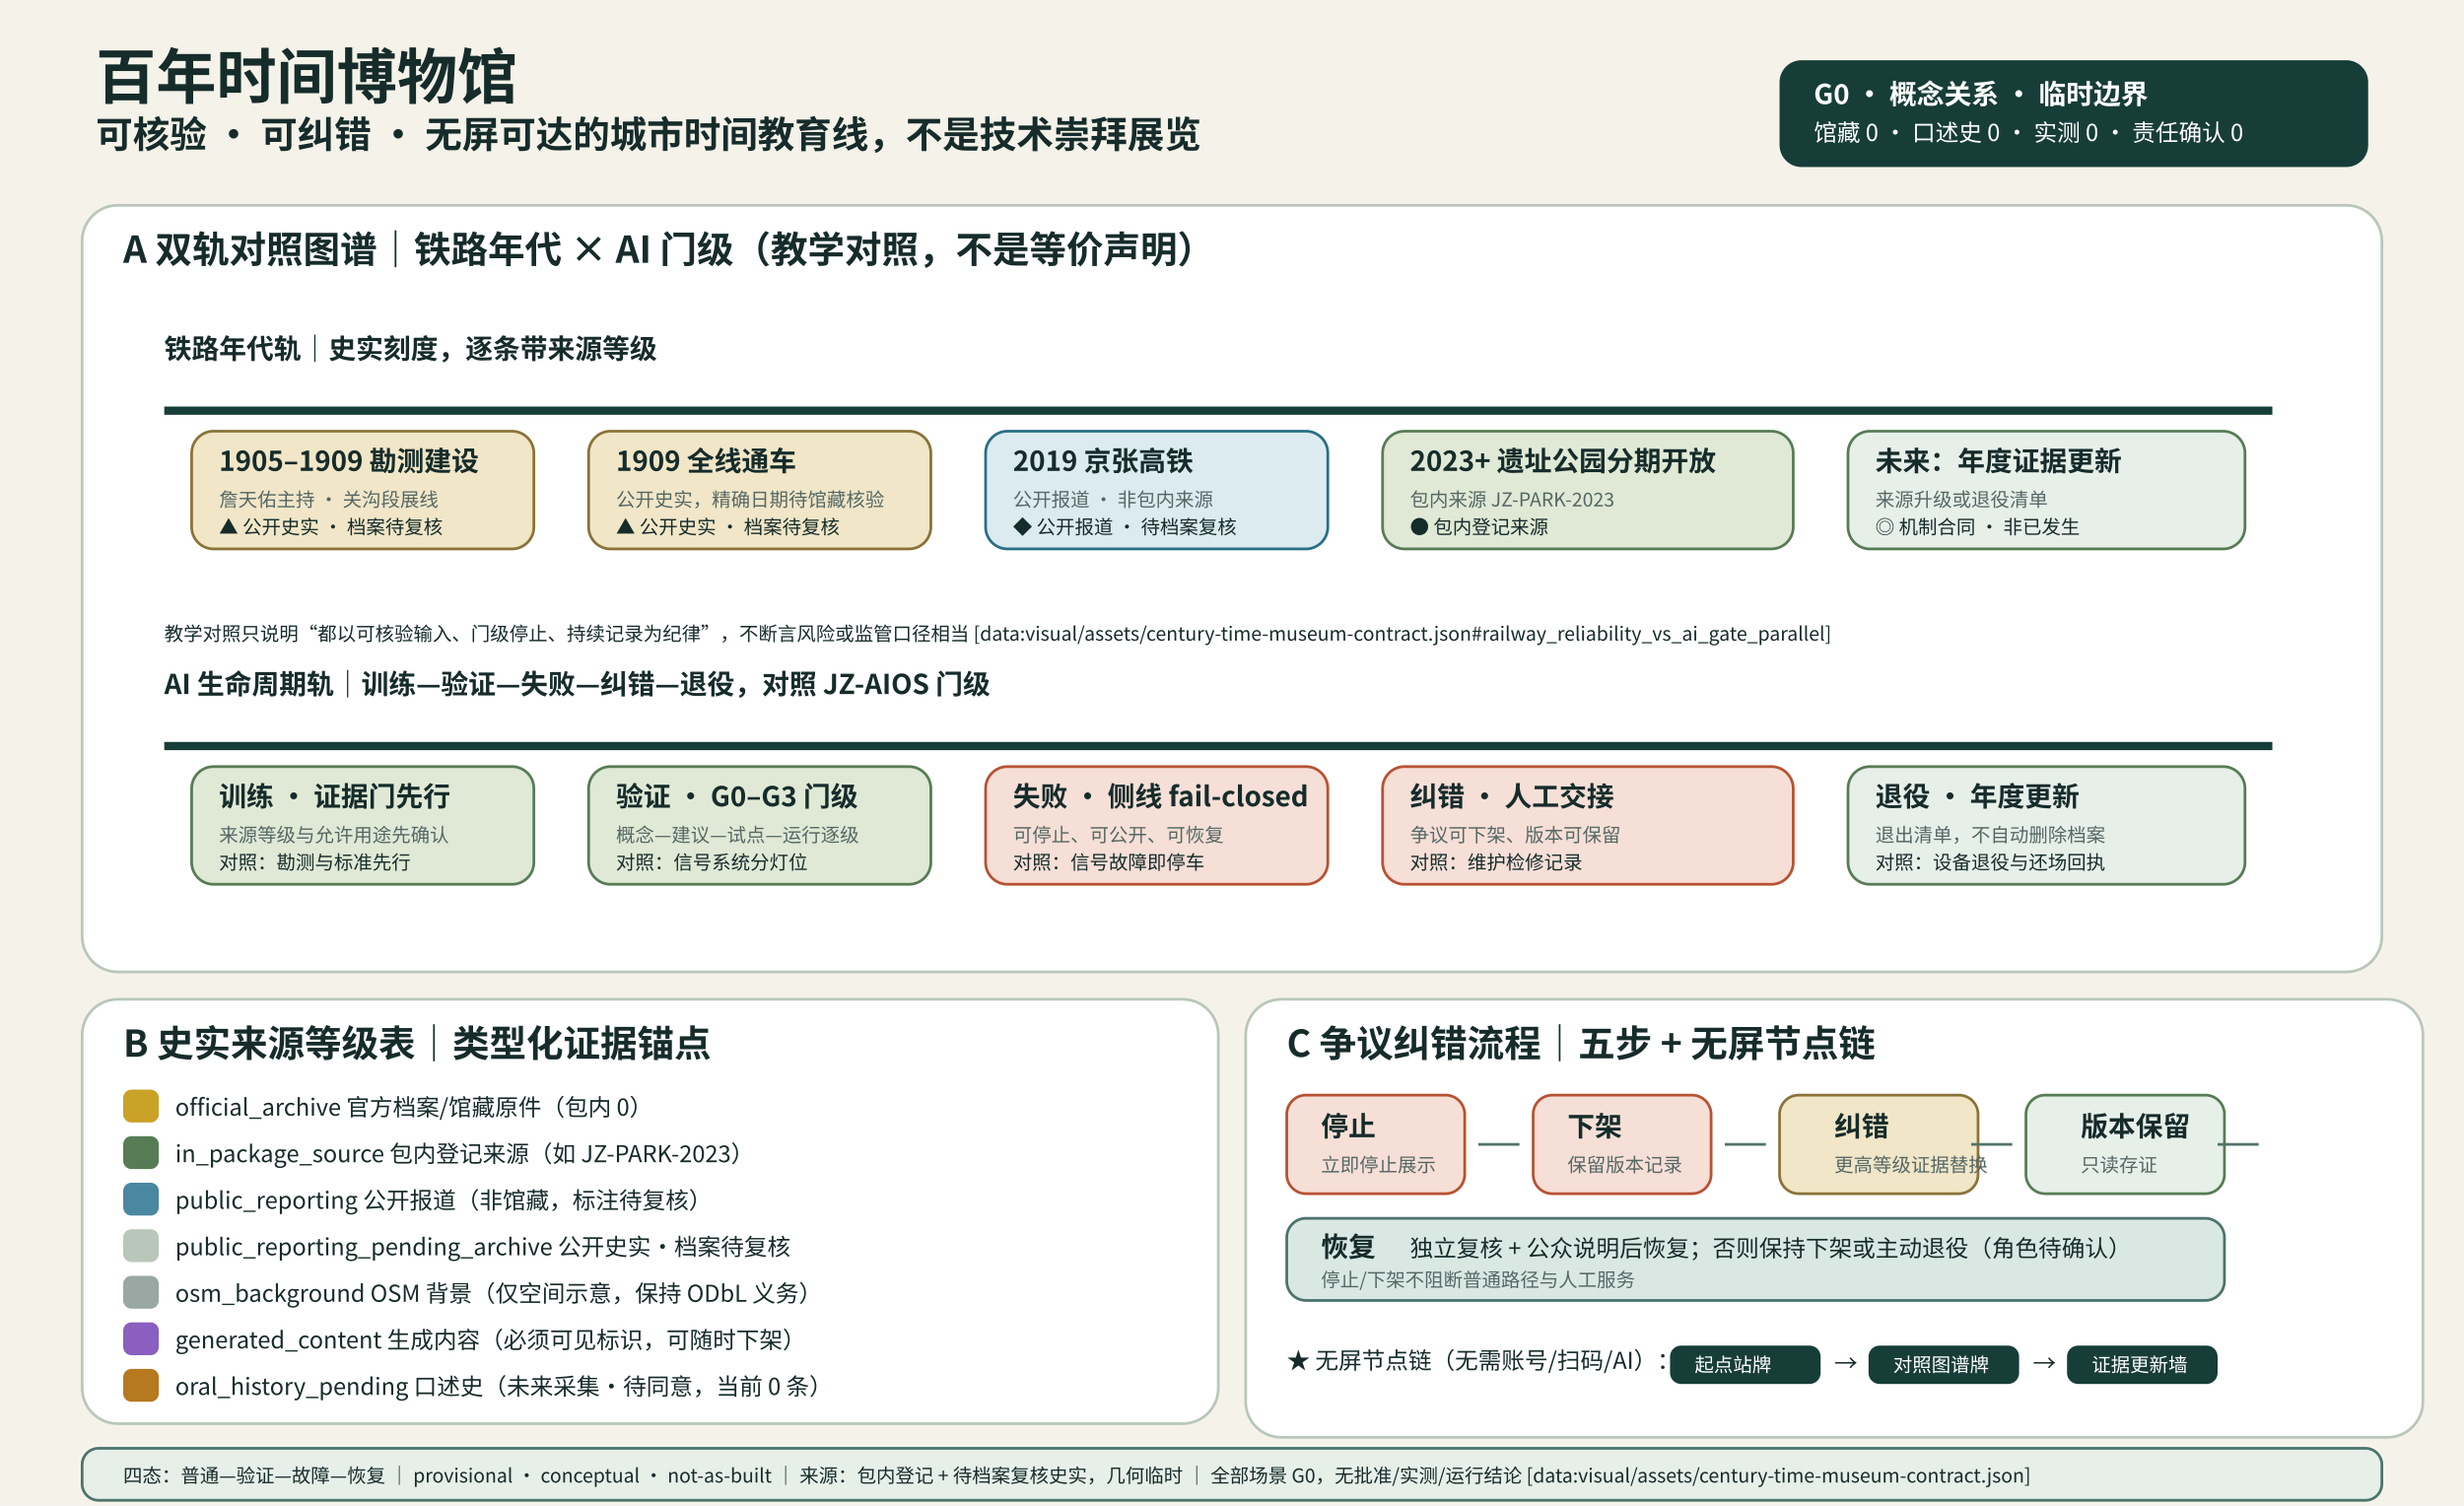
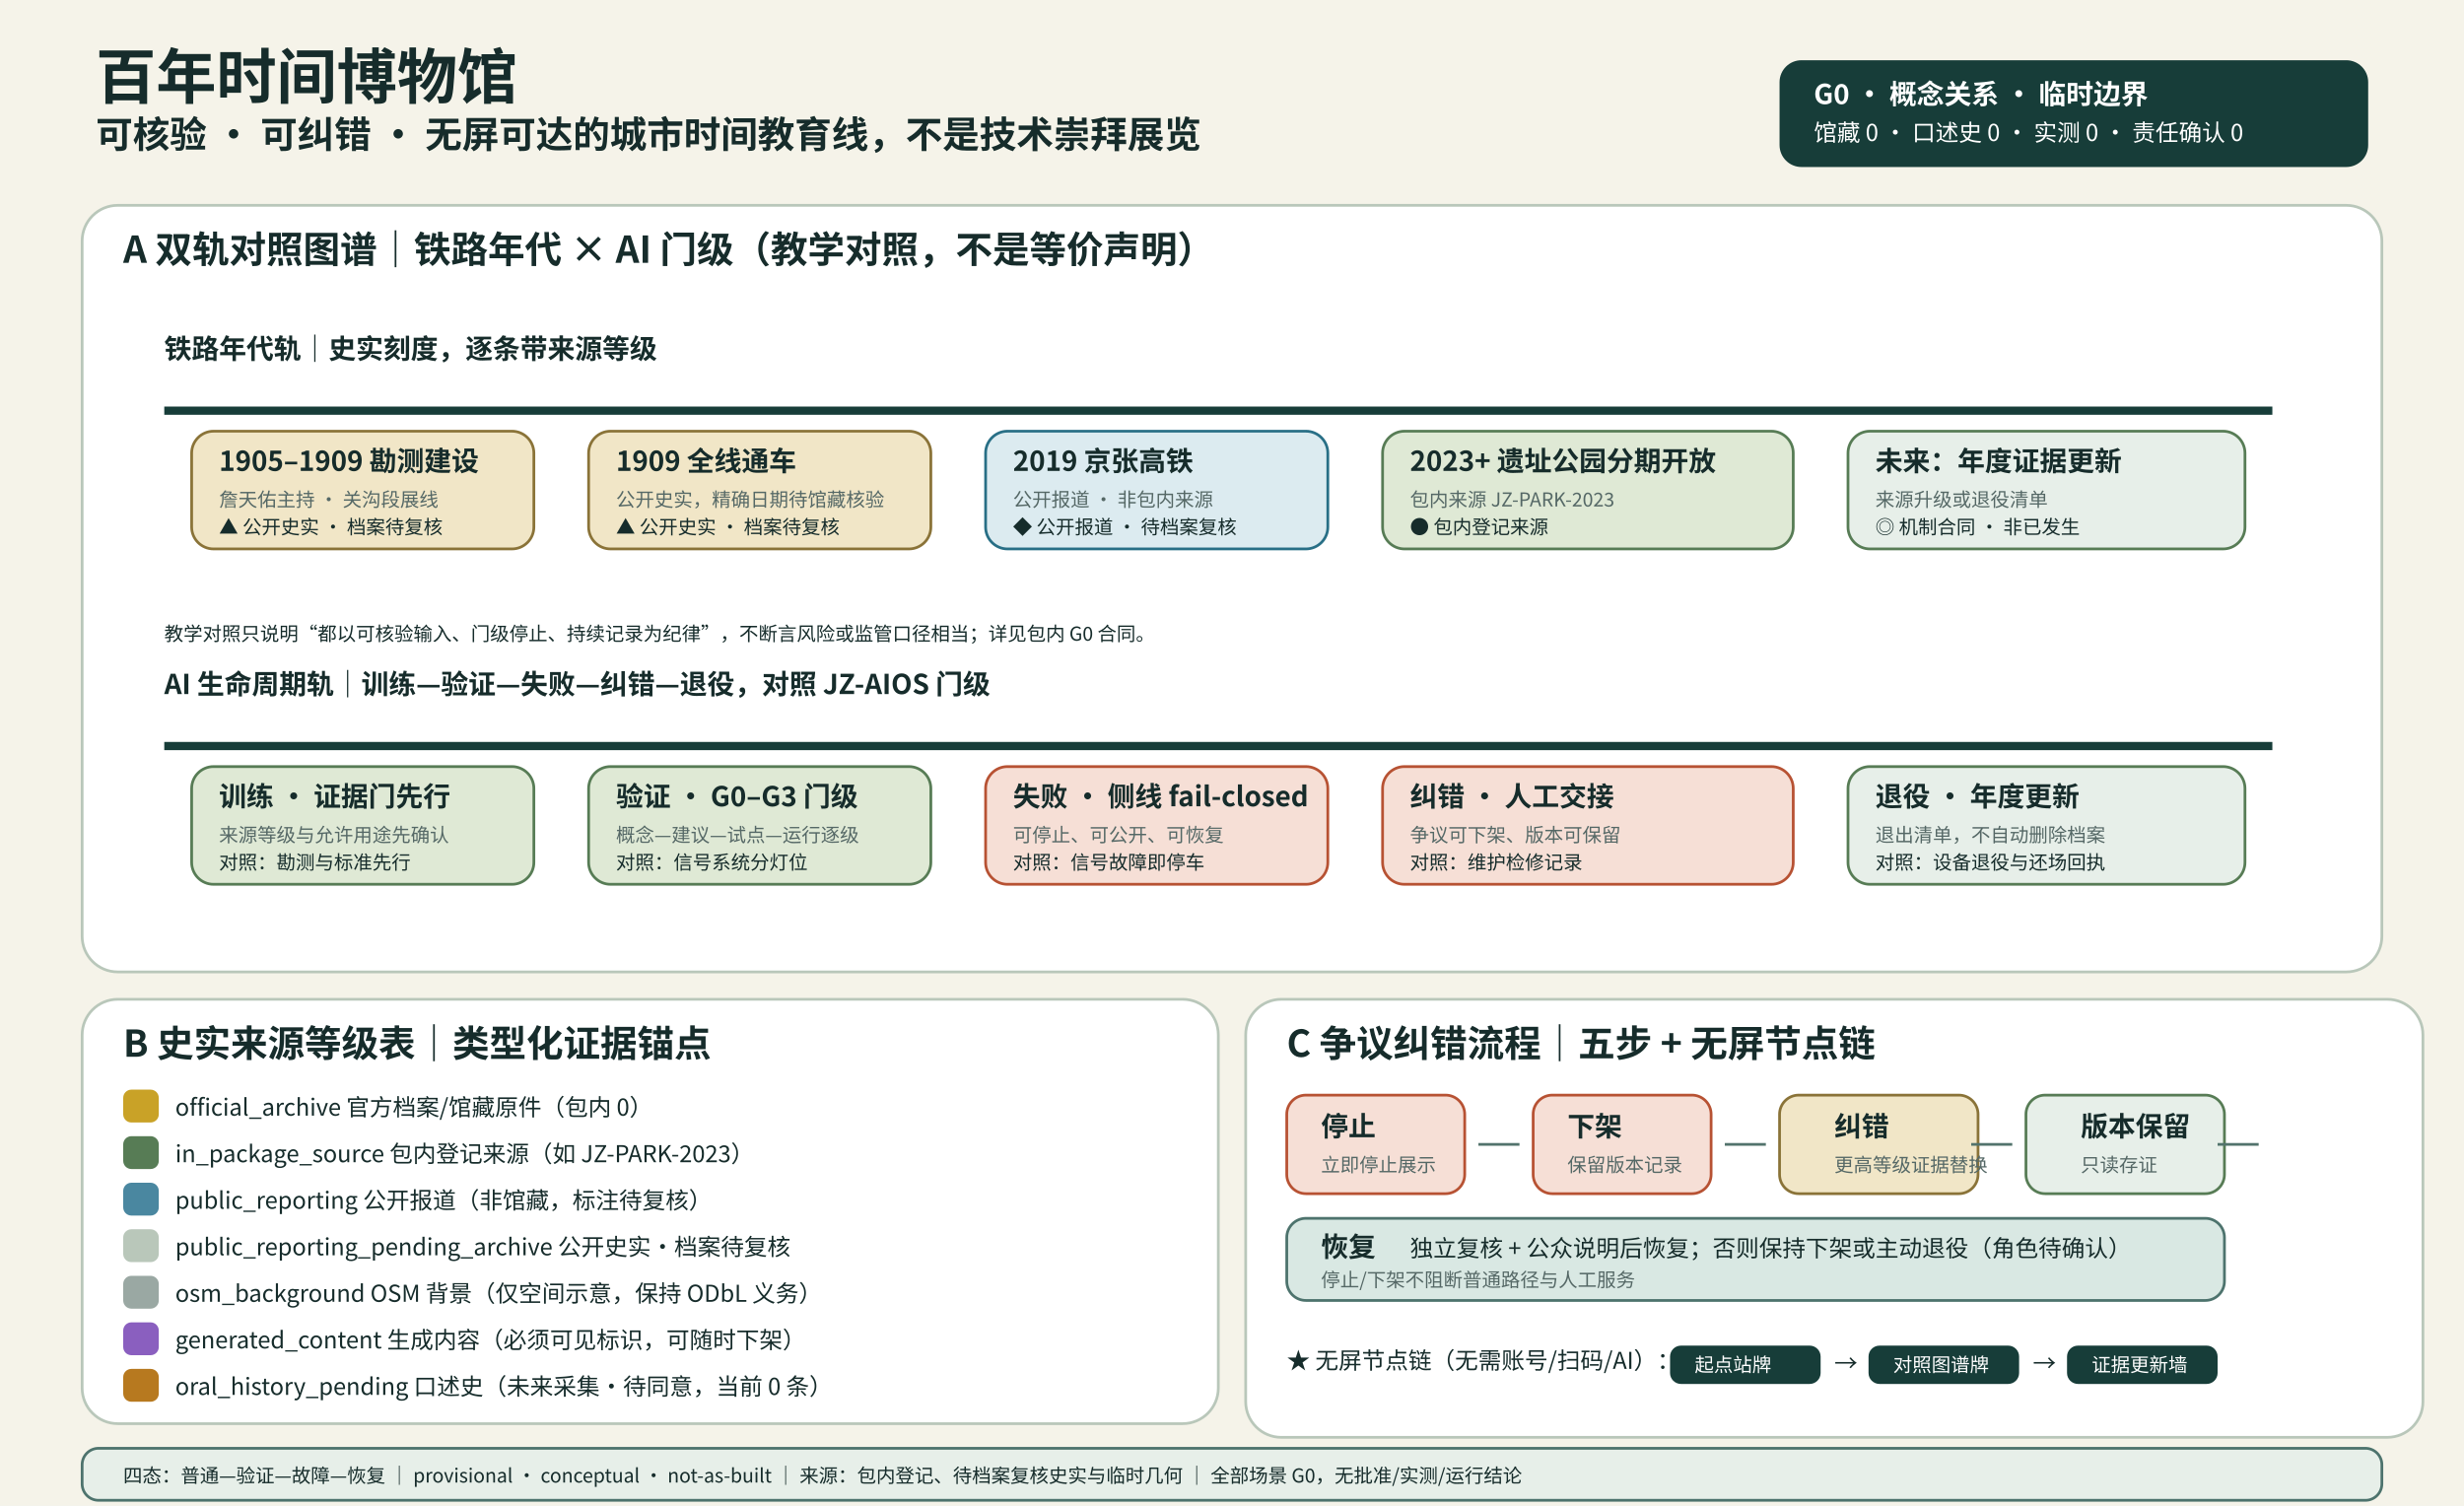
<svg xmlns="http://www.w3.org/2000/svg" width="1800" height="1100" viewBox="0 0 1800 1100" role="img" aria-labelledby="title desc">
  <rect width="1800" height="1100" fill="#f5f3e9" />
  <style>
    text{font-family:'Noto Sans CJK SC','Microsoft YaHei',Arial,sans-serif;fill:#162c2b}
    .h1{font-size:44px;font-weight:700}.h2{font-size:27px;font-weight:700}.h3{font-size:20px;font-weight:700}.body{font-size:17px}.small{font-size:14px}.white{fill:#fff}.muted{fill:#556866}
    .line{stroke:#173d39;stroke-width:6;fill:none}.thin{stroke:#52736c;stroke-width:2;fill:none}.dash{stroke:#286f86;stroke-width:5;stroke-dasharray:14 12;fill:none}
  </style>
  <text x="70" y="72" class="h1">百年时间博物馆</text>
  <text x="70" y="108" class="h2">可核验 · 可纠错 · 无屏可达的城市时间教育线，不是技术崇拜展览</text>
  <rect x="1300" y="44" width="430" height="78" rx="16" fill="#173d39" />
  <text x="1325" y="76" class="h3 white">G0 · 概念关系 · 临时边界</text>
  <text x="1325" y="103" class="body white">馆藏 0 · 口述史 0 · 实测 0 · 责任确认 0</text>
  <rect x="60" y="150" width="1680" height="560" rx="26" fill="#fff" stroke="#b9c7ba" stroke-width="2" />
  <text x="90" y="192" class="h2">A  双轨对照图谱｜铁路年代 × AI 门级（教学对照，不是等价声明）</text>
  <path d="M120 300 H1660" class="line" />
  <text x="120" y="262" class="h3">铁路年代轨｜史实刻度，逐条带来源等级</text>
  <g>
    <rect x="140" y="315" width="250" height="86" rx="16" fill="#f1e6c7" stroke="#8a7338" stroke-width="2" />
    <text x="160" y="344" class="h3">1905–1909 勘测建设</text>
    <text x="160" y="370" class="small muted">詹天佑主持 · 关沟段展线</text>
    <text x="160" y="390" class="small" fill="#8a7338">▲ 公开史实 · 档案待复核</text>
    <rect x="430" y="315" width="250" height="86" rx="16" fill="#f1e6c7" stroke="#8a7338" stroke-width="2" />
    <text x="450" y="344" class="h3">1909 全线通车</text>
    <text x="450" y="370" class="small muted">公开史实，精确日期待馆藏核验</text>
    <text x="450" y="390" class="small" fill="#8a7338">▲ 公开史实 · 档案待复核</text>
    <rect x="720" y="315" width="250" height="86" rx="16" fill="#dcebf0" stroke="#286f86" stroke-width="2" />
    <text x="740" y="344" class="h3">2019 京张高铁</text>
    <text x="740" y="370" class="small muted">公开报道 · 非包内来源</text>
    <text x="740" y="390" class="small" fill="#286f86">◆ 公开报道 · 待档案复核</text>
    <rect x="1010" y="315" width="300" height="86" rx="16" fill="#dfe9d5" stroke="#577c55" stroke-width="2" />
    <text x="1030" y="344" class="h3">2023+ 遗址公园分期开放</text>
    <text x="1030" y="370" class="small muted">包内来源 JZ-PARK-2023</text>
    <text x="1030" y="390" class="small" fill="#577c55">● 包内登记来源</text>
    <rect x="1350" y="315" width="290" height="86" rx="16" fill="#e7efe9" stroke="#577c55" stroke-width="2" />
    <text x="1370" y="344" class="h3">未来：年度证据更新</text>
    <text x="1370" y="370" class="small muted">来源升级或退役清单</text>
    <text x="1370" y="390" class="small" fill="#577c55">◎ 机制合同 · 非已发生</text>
  </g>
  <path d="M120 545 H1660" class="line" />
  <text x="120" y="507" class="h3">AI 生命周期轨｜训练—验证—失败—纠错—退役，对照 JZ-AIOS 门级</text>
  <g>
    <rect x="140" y="560" width="250" height="86" rx="16" fill="#dfe9d5" stroke="#577c55" stroke-width="2" />
    <text x="160" y="589" class="h3">训练 · 证据门先行</text>
    <text x="160" y="615" class="small muted">来源等级与允许用途先确认</text>
    <text x="160" y="635" class="small" fill="#577c55">对照：勘测与标准先行</text>
    <rect x="430" y="560" width="250" height="86" rx="16" fill="#dfe9d5" stroke="#577c55" stroke-width="2" />
    <text x="450" y="589" class="h3">验证 · G0–G3 门级</text>
    <text x="450" y="615" class="small muted">概念—建议—试点—运行逐级</text>
    <text x="450" y="635" class="small" fill="#577c55">对照：信号系统分灯位</text>
    <rect x="720" y="560" width="250" height="86" rx="16" fill="#f6dfd6" stroke="#b75233" stroke-width="2" />
    <text x="740" y="589" class="h3">失败 · 侧线 fail-closed</text>
    <text x="740" y="615" class="small muted">可停止、可公开、可恢复</text>
    <text x="740" y="635" class="small" fill="#b75233">对照：信号故障即停车</text>
    <rect x="1010" y="560" width="300" height="86" rx="16" fill="#f6dfd6" stroke="#b75233" stroke-width="2" />
    <text x="1030" y="589" class="h3">纠错 · 人工交接</text>
    <text x="1030" y="615" class="small muted">争议可下架、版本可保留</text>
    <text x="1030" y="635" class="small" fill="#b75233">对照：维护检修记录</text>
    <rect x="1350" y="560" width="290" height="86" rx="16" fill="#e7efe9" stroke="#577c55" stroke-width="2" />
    <text x="1370" y="589" class="h3">退役 · 年度更新</text>
    <text x="1370" y="615" class="small muted">退出清单，不自动删除档案</text>
    <text x="1370" y="635" class="small" fill="#577c55">对照：设备退役与还场回执</text>
  </g>
-   <text x="120" y="468" class="small" fill="#556866">教学对照只说明“都以可核验输入、门级停止、持续记录为纪律”，不断言风险或监管口径相当 [data:visual/assets/century-time-museum-contract.json#railway_reliability_vs_ai_gate_parallel]</text>
+   <text x="120" y="468" class="small" fill="#556866">教学对照只说明“都以可核验输入、门级停止、持续记录为纪律”，不断言风险或监管口径相当；详见包内 G0 合同。</text>
  <rect x="60" y="730" width="830" height="310" rx="26" fill="#fff" stroke="#b9c7ba" stroke-width="2" />
  <text x="90" y="772" class="h2">B  史实来源等级表｜类型化证据锚点</text>
  <g>
    <rect x="90" y="796" width="26" height="24" rx="6" fill="#c9a227" />
    <text x="128" y="815" class="body">official_archive 官方档案/馆藏原件（包内 0）</text>
    <rect x="90" y="830" width="26" height="24" rx="6" fill="#577c55" />
    <text x="128" y="849" class="body">in_package_source 包内登记来源（如 JZ-PARK-2023）</text>
    <rect x="90" y="864" width="26" height="24" rx="6" fill="#4a87a0" />
    <text x="128" y="883" class="body">public_reporting 公开报道（非馆藏，标注待复核）</text>
    <rect x="90" y="898" width="26" height="24" rx="6" fill="#b9c7ba" />
    <text x="128" y="917" class="body">public_reporting_pending_archive 公开史实·档案待复核</text>
    <rect x="90" y="932" width="26" height="24" rx="6" fill="#9aa8a3" />
    <text x="128" y="951" class="body">osm_background OSM 背景（仅空间示意，保持 ODbL 义务）</text>
    <rect x="90" y="966" width="26" height="24" rx="6" fill="#8a5fbf" />
    <text x="128" y="985" class="body">generated_content 生成内容（必须可见标识，可随时下架）</text>
    <rect x="90" y="1000" width="26" height="24" rx="6" fill="#b7791f" />
    <text x="128" y="1019" class="body">oral_history_pending 口述史（未来采集·待同意，当前 0 条）</text>
  </g>
  <rect x="910" y="730" width="860" height="320" rx="26" fill="#fff" stroke="#b9c7ba" stroke-width="2" />
  <text x="940" y="772" class="h2">C  争议纠错流程｜五步 + 无屏节点链</text>
  <g>
    <rect x="940" y="800" width="130" height="72" rx="14" fill="#f6dfd6" stroke="#b75233" stroke-width="2" />
    <text x="965" y="830" class="h3">停止</text>
    <text x="965" y="856" class="small muted">立即停止展示</text>
    <path d="M1080 836 H1110" class="thin" />
    <rect x="1120" y="800" width="130" height="72" rx="14" fill="#f6dfd6" stroke="#b75233" stroke-width="2" />
    <text x="1145" y="830" class="h3">下架</text>
    <text x="1145" y="856" class="small muted">保留版本记录</text>
    <path d="M1260 836 H1290" class="thin" />
    <rect x="1300" y="800" width="145" height="72" rx="14" fill="#f1e6c7" stroke="#8a7338" stroke-width="2" />
    <text x="1340" y="830" class="h3">纠错</text>
    <text x="1340" y="856" class="small muted">更高等级证据替换</text>
    <path d="M1440 836 H1470" class="thin" />
    <rect x="1480" y="800" width="145" height="72" rx="14" fill="#e7efe9" stroke="#577c55" stroke-width="2" />
    <text x="1520" y="830" class="h3">版本保留</text>
    <text x="1520" y="856" class="small muted">只读存证</text>
    <path d="M1620 836 H1650" class="thin" />
    <rect x="940" y="890" width="685" height="60" rx="14" fill="#d9e8e3" stroke="#4d736d" stroke-width="2" />
    <text x="965" y="918" class="h3">恢复</text>
    <text x="1030" y="918" class="body">独立复核 + 公众说明后恢复；否则保持下架或主动退役（角色待确认）</text>
    <text x="965" y="940" class="small muted">停止/下架不阻断普通路径与人工服务</text>
  </g>
  <g>
    <text x="940" y="1000" class="body">★ 无屏节点链（无需账号/扫码/AI）：</text>
    <rect x="1220" y="983" width="110" height="28" rx="8" fill="#173d39" />
    <text x="1238" y="1002" class="small white">起点站牌</text>
    <text x="1340" y="1002" class="body">→</text>
    <rect x="1365" y="983" width="110" height="28" rx="8" fill="#173d39" />
    <text x="1383" y="1002" class="small white">对照图谱牌</text>
    <text x="1485" y="1002" class="body">→</text>
    <rect x="1510" y="983" width="110" height="28" rx="8" fill="#173d39" />
    <text x="1528" y="1002" class="small white">证据更新墙</text>
  </g>
  <rect x="60" y="1058" width="1680" height="38" rx="12" fill="#e7efe9" stroke="#4d736d" stroke-width="2" />
-   <text x="90" y="1083" class="small">四态：普通—验证—故障—恢复 ｜ provisional · conceptual · not-as-built ｜ 来源：包内登记 + 待档案复核史实，几何临时 ｜ 全部场景 G0，无批准/实测/运行结论 [data:visual/assets/century-time-museum-contract.json]</text>
+   <text x="90" y="1083" class="small">四态：普通—验证—故障—恢复 ｜ provisional · conceptual · not-as-built ｜ 来源：包内登记、待档案复核史实与临时几何 ｜ 全部场景 G0，无批准/实测/运行结论</text>
</svg>
